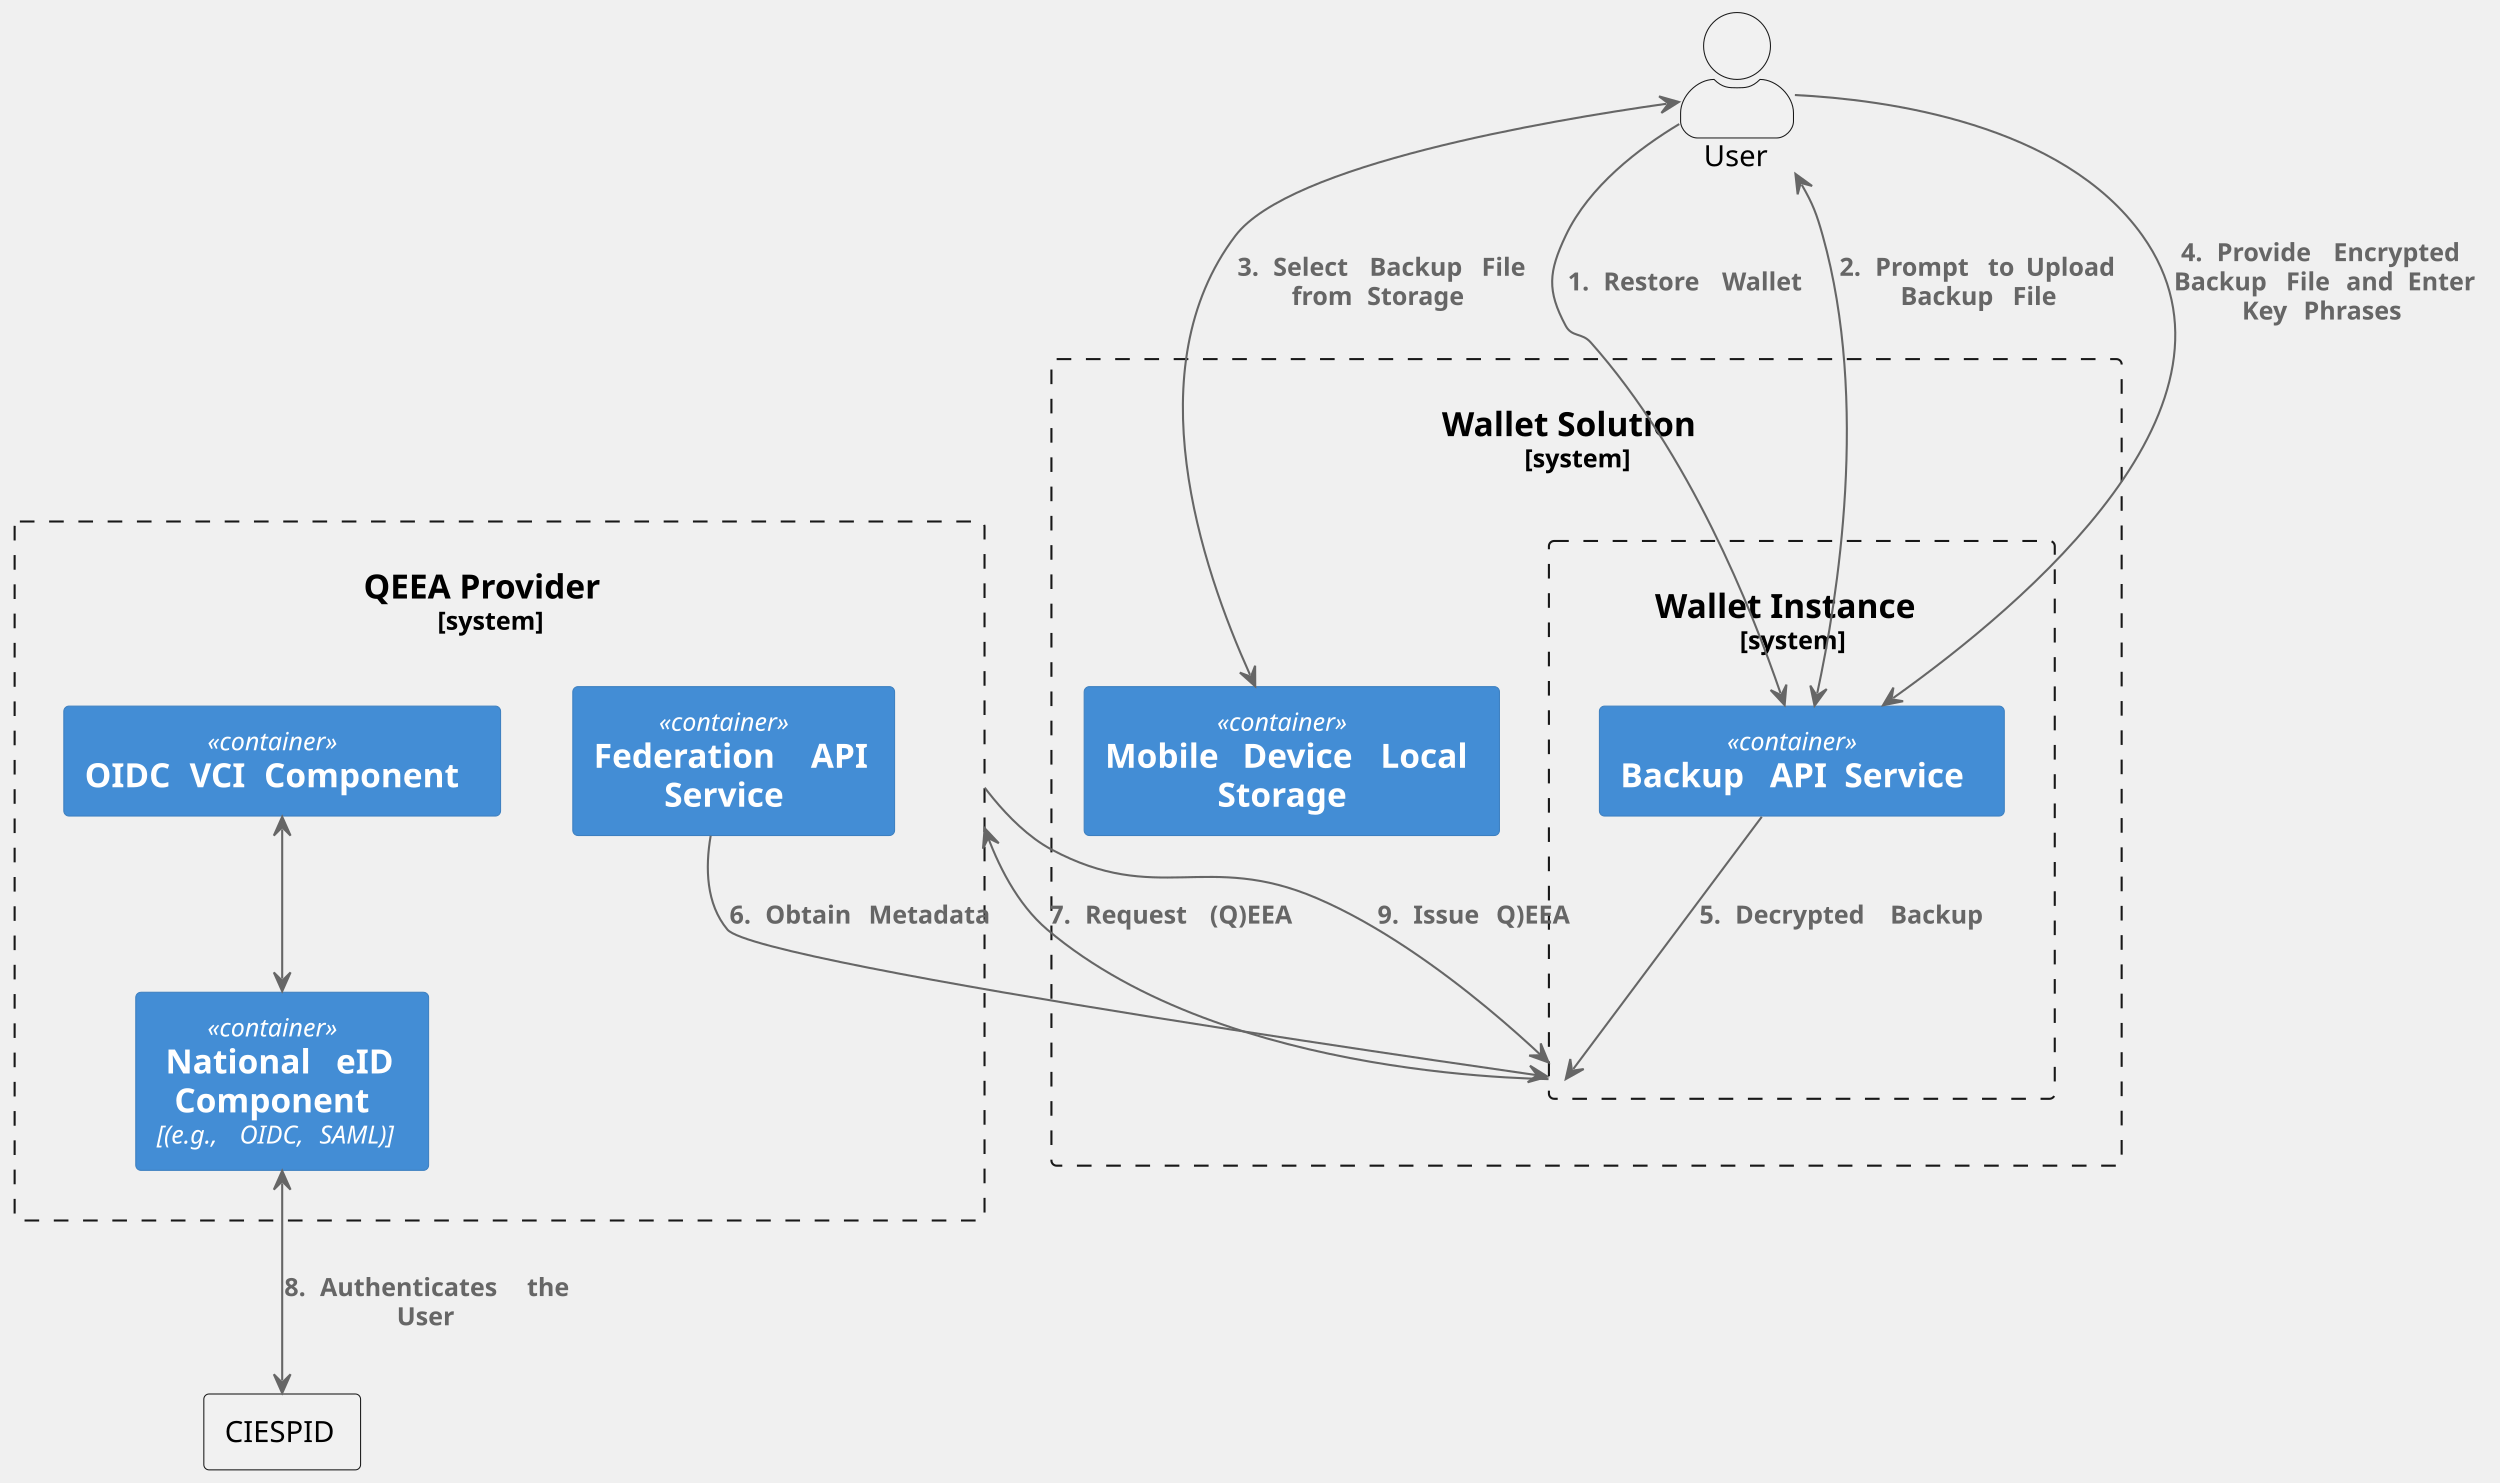
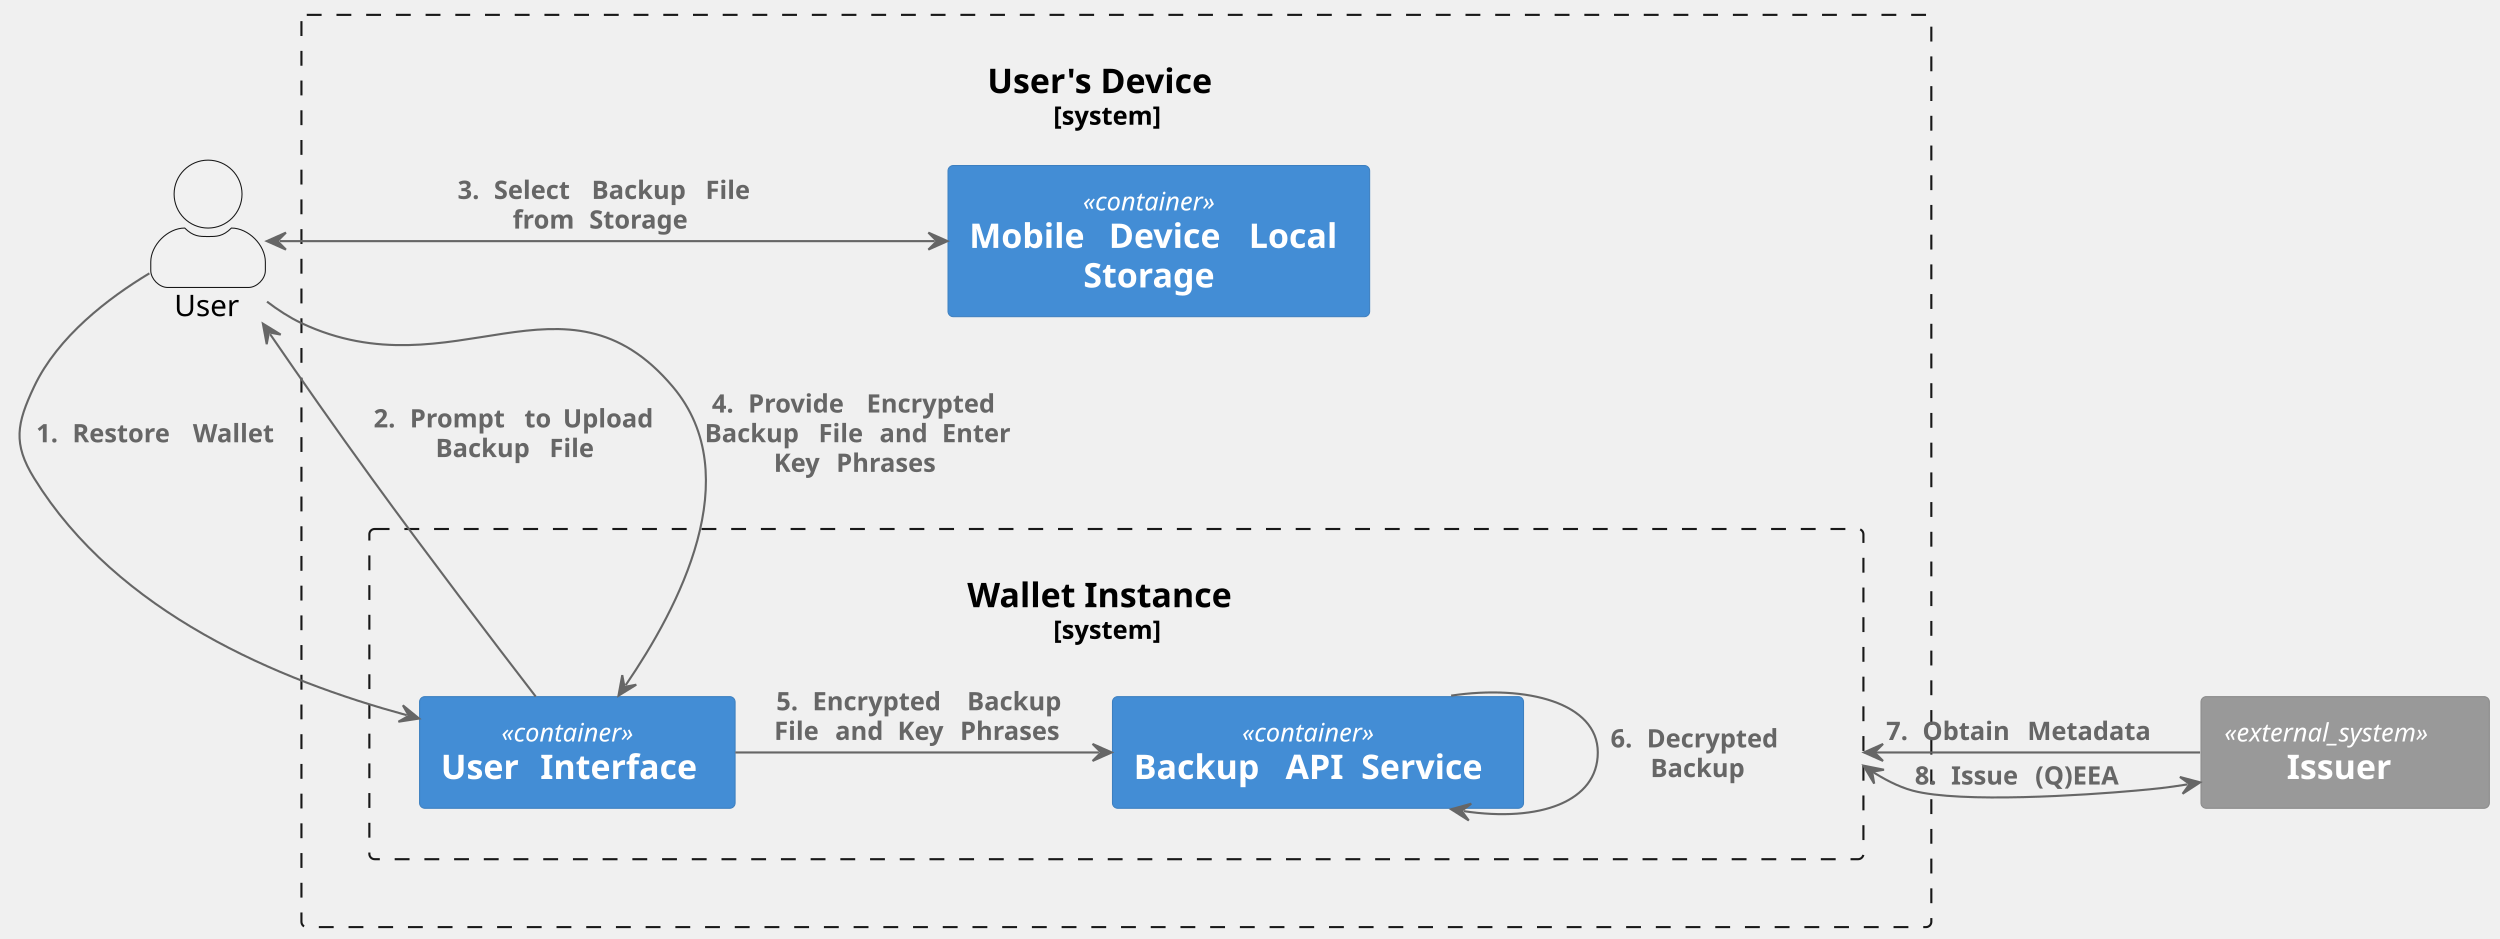
- <svg xmlns="http://www.w3.org/2000/svg" contentStyleType="text/css" data-diagram-type="DESCRIPTION" height="709px" preserveAspectRatio="none" style="width:1196px;height:709px;background:#FFFFFF;" version="1.1" viewBox="0 0 1196 709" width="1196px" zoomAndPan="magnify">
+ <svg xmlns="http://www.w3.org/2000/svg" contentStyleType="text/css" data-diagram-type="DESCRIPTION" height="442px" preserveAspectRatio="none" style="width:1178px;height:442px;background:#FFFFFF;" version="1.1" viewBox="0 0 1178 442" width="1178px" zoomAndPan="magnify">
  <defs />
  <g>
    <g id="cluster_walletSolution">
-       <rect fill="none" height="385.86" rx="2.5" ry="2.5" style="stroke:#181818;stroke-width:1;stroke-dasharray:7.0,7.0;" width="512" x="503" y="171.8" />
-       <text fill="#000000" font-family="sans-serif" font-size="16" font-weight="bold" lengthAdjust="spacing" textLength="138.391" x="689.805" y="208.652">Wallet Solution</text>
-       <text fill="#000000" font-family="sans-serif" font-size="12" font-weight="bold" lengthAdjust="spacing" textLength="59.455" x="729.273" y="223.564">[system]</text>
+       <rect fill="none" height="429.85" rx="2.5" ry="2.5" style="stroke:#181818;stroke-width:1;stroke-dasharray:7.0,7.0;" width="768" x="142.04" y="7" />
+       <text fill="#000000" font-family="sans-serif" font-size="16" font-weight="bold" lengthAdjust="spacing" textLength="121.633" x="465.224" y="43.852">User's Device</text>
+       <text fill="#000000" font-family="sans-serif" font-size="12" font-weight="bold" lengthAdjust="spacing" textLength="59.455" x="496.312" y="58.764">[system]</text>
    </g>
    <g id="cluster_walletInstance">
-       <rect fill="none" height="266.86" rx="2.5" ry="2.5" style="stroke:#181818;stroke-width:1;stroke-dasharray:7.0,7.0;" width="242" x="741" y="258.8" />
-       <text fill="#000000" font-family="sans-serif" font-size="16" font-weight="bold" lengthAdjust="spacing" textLength="140.523" x="791.738" y="295.652">Wallet Instance</text>
-       <text fill="#000000" font-family="sans-serif" font-size="12" font-weight="bold" lengthAdjust="spacing" textLength="59.455" x="832.273" y="310.564">[system]</text>
+       <rect fill="none" height="155.59" rx="2.5" ry="2.5" style="stroke:#181818;stroke-width:1;stroke-dasharray:7.0,7.0;" width="704" x="174.04" y="249.26" />
+       <text fill="#000000" font-family="sans-serif" font-size="16" font-weight="bold" lengthAdjust="spacing" textLength="140.523" x="455.778" y="286.112">Wallet Instance</text>
+       <text fill="#000000" font-family="sans-serif" font-size="12" font-weight="bold" lengthAdjust="spacing" textLength="59.455" x="496.312" y="301.024">[system]</text>
    </g>
-     <g id="cluster_qeeaProvider">
-       <rect fill="none" height="334.4" rx="2.5" ry="2.5" style="stroke:#181818;stroke-width:1;stroke-dasharray:7.0,7.0;" width="464" x="7" y="249.49" />
-       <text fill="#000000" font-family="sans-serif" font-size="16" font-weight="bold" lengthAdjust="spacing" textLength="130.133" x="173.934" y="286.342">QEEA Provider</text>
-       <text fill="#000000" font-family="sans-serif" font-size="12" font-weight="bold" lengthAdjust="spacing" textLength="59.455" x="209.273" y="301.254">[system]</text>
+     <g id="elem_ui">
+       <rect fill="#438DD5" height="52.594" rx="2.5" ry="2.5" style="stroke:#3C7FC0;stroke-width:0.5;" width="148.656" x="197.71" y="328.26" />
+       <text fill="#FFFFFF" font-family="sans-serif" font-size="12" font-style="italic" lengthAdjust="spacing" textLength="71.543" x="236.267" y="349.399">«container»</text>
+       <text fill="#FFFFFF" font-family="sans-serif" font-size="16" font-weight="bold" lengthAdjust="spacing" textLength="41.258" x="207.71" y="367.08">User</text>
+       <text fill="#FFFFFF" font-family="sans-serif" font-size="16" font-weight="bold" lengthAdjust="spacing" textLength="5.57" x="248.968" y="367.08"> </text>
+       <text fill="#FFFFFF" font-family="sans-serif" font-size="16" font-weight="bold" lengthAdjust="spacing" textLength="81.828" x="254.538" y="367.08">Interface</text>
    </g>
    <g id="elem_backupApiService">
-       <rect fill="#438DD5" height="52.594" rx="2.5" ry="2.5" style="stroke:#3C7FC0;stroke-width:0.5;" width="193.68" x="765.16" y="337.8" />
-       <text fill="#FFFFFF" font-family="sans-serif" font-size="12" font-style="italic" lengthAdjust="spacing" textLength="71.543" x="826.228" y="358.939">«container»</text>
-       <text fill="#FFFFFF" font-family="sans-serif" font-size="16" font-weight="bold" lengthAdjust="spacing" textLength="65.961" x="775.16" y="376.62">Backup</text>
-       <text fill="#FFFFFF" font-family="sans-serif" font-size="16" font-weight="bold" lengthAdjust="spacing" textLength="5.57" x="841.121" y="376.62"> </text>
-       <text fill="#FFFFFF" font-family="sans-serif" font-size="16" font-weight="bold" lengthAdjust="spacing" textLength="30.062" x="846.691" y="376.62">API</text>
-       <text fill="#FFFFFF" font-family="sans-serif" font-size="16" font-weight="bold" lengthAdjust="spacing" textLength="5.57" x="876.754" y="376.62"> </text>
-       <text fill="#FFFFFF" font-family="sans-serif" font-size="16" font-weight="bold" lengthAdjust="spacing" textLength="66.516" x="882.324" y="376.62">Service</text>
+       <rect fill="#438DD5" height="52.594" rx="2.5" ry="2.5" style="stroke:#3C7FC0;stroke-width:0.5;" width="193.68" x="524.2" y="328.26" />
+       <text fill="#FFFFFF" font-family="sans-serif" font-size="12" font-style="italic" lengthAdjust="spacing" textLength="71.543" x="585.268" y="349.399">«container»</text>
+       <text fill="#FFFFFF" font-family="sans-serif" font-size="16" font-weight="bold" lengthAdjust="spacing" textLength="65.961" x="534.2" y="367.08">Backup</text>
+       <text fill="#FFFFFF" font-family="sans-serif" font-size="16" font-weight="bold" lengthAdjust="spacing" textLength="5.57" x="600.161" y="367.08"> </text>
+       <text fill="#FFFFFF" font-family="sans-serif" font-size="16" font-weight="bold" lengthAdjust="spacing" textLength="30.062" x="605.731" y="367.08">API</text>
+       <text fill="#FFFFFF" font-family="sans-serif" font-size="16" font-weight="bold" lengthAdjust="spacing" textLength="5.57" x="635.794" y="367.08"> </text>
+       <text fill="#FFFFFF" font-family="sans-serif" font-size="16" font-weight="bold" lengthAdjust="spacing" textLength="66.516" x="641.364" y="367.08">Service</text>
    </g>
    <g id="elem_mobileStorage">
-       <rect fill="#438DD5" height="71.219" rx="2.5" ry="2.5" style="stroke:#3C7FC0;stroke-width:0.5;" width="198.664" x="518.67" y="328.49" />
-       <text fill="#FFFFFF" font-family="sans-serif" font-size="12" font-style="italic" lengthAdjust="spacing" textLength="71.543" x="582.231" y="349.629">«container»</text>
-       <text fill="#FFFFFF" font-family="sans-serif" font-size="16" font-weight="bold" lengthAdjust="spacing" textLength="60.188" x="528.67" y="367.31">Mobile</text>
-       <text fill="#FFFFFF" font-family="sans-serif" font-size="16" font-weight="bold" lengthAdjust="spacing" textLength="5.57" x="588.857" y="367.31"> </text>
-       <text fill="#FFFFFF" font-family="sans-serif" font-size="16" font-weight="bold" lengthAdjust="spacing" textLength="60.383" x="594.428" y="367.31">Device</text>
-       <text fill="#FFFFFF" font-family="sans-serif" font-size="16" font-weight="bold" lengthAdjust="spacing" textLength="5.57" x="654.811" y="367.31"> </text>
-       <text fill="#FFFFFF" font-family="sans-serif" font-size="16" font-weight="bold" lengthAdjust="spacing" textLength="46.953" x="660.381" y="367.31">Local</text>
-       <text fill="#FFFFFF" font-family="sans-serif" font-size="16" font-weight="bold" lengthAdjust="spacing" textLength="71.156" x="582.424" y="385.935">Storage</text>
-     </g>
-     <g id="elem_oidcvci">
-       <rect fill="#438DD5" height="52.594" rx="2.5" ry="2.5" style="stroke:#3C7FC0;stroke-width:0.5;" width="208.93" x="30.54" y="337.8" />
-       <text fill="#FFFFFF" font-family="sans-serif" font-size="12" font-style="italic" lengthAdjust="spacing" textLength="71.543" x="99.233" y="358.939">«container»</text>
-       <text fill="#FFFFFF" font-family="sans-serif" font-size="16" font-weight="bold" lengthAdjust="spacing" textLength="44.578" x="40.54" y="376.62">OIDC</text>
-       <text fill="#FFFFFF" font-family="sans-serif" font-size="16" font-weight="bold" lengthAdjust="spacing" textLength="5.57" x="85.118" y="376.62"> </text>
-       <text fill="#FFFFFF" font-family="sans-serif" font-size="16" font-weight="bold" lengthAdjust="spacing" textLength="30.078" x="90.688" y="376.62">VCI</text>
-       <text fill="#FFFFFF" font-family="sans-serif" font-size="16" font-weight="bold" lengthAdjust="spacing" textLength="5.57" x="120.767" y="376.62"> </text>
-       <text fill="#FFFFFF" font-family="sans-serif" font-size="16" font-weight="bold" lengthAdjust="spacing" textLength="103.133" x="126.337" y="376.62">Component</text>
-     </g>
-     <g id="elem_nationaleID">
-       <rect fill="#438DD5" height="85.188" rx="2.5" ry="2.5" style="stroke:#3C7FC0;stroke-width:0.5;" width="140.082" x="64.96" y="474.71" />
-       <text fill="#FFFFFF" font-family="sans-serif" font-size="12" font-style="italic" lengthAdjust="spacing" textLength="71.543" x="99.23" y="495.849">«container»</text>
-       <text fill="#FFFFFF" font-family="sans-serif" font-size="16" font-weight="bold" lengthAdjust="spacing" textLength="75.984" x="79.181" y="513.53">National</text>
-       <text fill="#FFFFFF" font-family="sans-serif" font-size="16" font-weight="bold" lengthAdjust="spacing" textLength="5.57" x="155.165" y="513.53"> </text>
-       <text fill="#FFFFFF" font-family="sans-serif" font-size="16" font-weight="bold" lengthAdjust="spacing" textLength="30.086" x="160.735" y="513.53">eID</text>
-       <text fill="#FFFFFF" font-family="sans-serif" font-size="16" font-weight="bold" lengthAdjust="spacing" textLength="103.133" x="83.435" y="532.155">Component</text>
-       <text fill="#FFFFFF" font-family="sans-serif" font-size="12" font-style="italic" lengthAdjust="spacing" textLength="35.807" x="74.96" y="547.067">[(e.g.,</text>
-       <text fill="#FFFFFF" font-family="sans-serif" font-size="12" font-style="italic" lengthAdjust="spacing" textLength="3.814" x="110.767" y="547.067"> </text>
-       <text fill="#FFFFFF" font-family="sans-serif" font-size="12" font-style="italic" lengthAdjust="spacing" textLength="34.418" x="114.581" y="547.067">OIDC,</text>
-       <text fill="#FFFFFF" font-family="sans-serif" font-size="12" font-style="italic" lengthAdjust="spacing" textLength="3.814" x="148.999" y="547.067"> </text>
-       <text fill="#FFFFFF" font-family="sans-serif" font-size="12" font-style="italic" lengthAdjust="spacing" textLength="42.228" x="152.814" y="547.067">SAML)]</text>
-     </g>
-     <g id="elem_fedapi">
-       <rect fill="#438DD5" height="71.219" rx="2.5" ry="2.5" style="stroke:#3C7FC0;stroke-width:0.5;" width="153.922" x="274.04" y="328.49" />
-       <text fill="#FFFFFF" font-family="sans-serif" font-size="12" font-style="italic" lengthAdjust="spacing" textLength="71.543" x="315.229" y="349.629">«container»</text>
-       <text fill="#FFFFFF" font-family="sans-serif" font-size="16" font-weight="bold" lengthAdjust="spacing" textLength="98.289" x="284.04" y="367.31">Federation</text>
-       <text fill="#FFFFFF" font-family="sans-serif" font-size="16" font-weight="bold" lengthAdjust="spacing" textLength="5.57" x="382.329" y="367.31"> </text>
-       <text fill="#FFFFFF" font-family="sans-serif" font-size="16" font-weight="bold" lengthAdjust="spacing" textLength="30.062" x="387.899" y="367.31">API</text>
-       <text fill="#FFFFFF" font-family="sans-serif" font-size="16" font-weight="bold" lengthAdjust="spacing" textLength="66.516" x="317.743" y="385.935">Service</text>
-     </g>
-     <g id="elem_CIESPID">
-       <rect fill="#F1F1F1" height="36.297" rx="2.5" ry="2.5" style="stroke:#181818;stroke-width:0.5;" width="74.988" x="97.51" y="666.89" />
-       <text fill="#000000" font-family="sans-serif" font-size="14" lengthAdjust="spacing" textLength="54.988" x="107.51" y="689.885">CIESPID</text>
+       <rect fill="#438DD5" height="71.219" rx="2.5" ry="2.5" style="stroke:#3C7FC0;stroke-width:0.5;" width="198.664" x="446.71" y="78" />
+       <text fill="#FFFFFF" font-family="sans-serif" font-size="12" font-style="italic" lengthAdjust="spacing" textLength="71.543" x="510.271" y="99.139">«container»</text>
+       <text fill="#FFFFFF" font-family="sans-serif" font-size="16" font-weight="bold" lengthAdjust="spacing" textLength="60.188" x="456.71" y="116.82">Mobile</text>
+       <text fill="#FFFFFF" font-family="sans-serif" font-size="16" font-weight="bold" lengthAdjust="spacing" textLength="5.57" x="516.898" y="116.82"> </text>
+       <text fill="#FFFFFF" font-family="sans-serif" font-size="16" font-weight="bold" lengthAdjust="spacing" textLength="60.383" x="522.468" y="116.82">Device</text>
+       <text fill="#FFFFFF" font-family="sans-serif" font-size="16" font-weight="bold" lengthAdjust="spacing" textLength="5.57" x="582.851" y="116.82"> </text>
+       <text fill="#FFFFFF" font-family="sans-serif" font-size="16" font-weight="bold" lengthAdjust="spacing" textLength="46.953" x="588.421" y="116.82">Local</text>
+       <text fill="#FFFFFF" font-family="sans-serif" font-size="16" font-weight="bold" lengthAdjust="spacing" textLength="71.156" x="510.464" y="135.445">Storage</text>
    </g>
    <g id="elem_User">
-       <ellipse cx="831" cy="22" fill="#F1F1F1" rx="16" ry="16" style="stroke:#181818;stroke-width:0.5;" />
-       <path d="M831,42 C835,42 838,42 842,38 C850,38 858,46 858,54 L858,58 C858,62 854,66 850,66 L812,66 C808,66 804,62 804,58 L804,54 C804,46 812,38 820,38 C824,42 827,42 831,42 " fill="#F1F1F1" style="stroke:#181818;stroke-width:0.5;" />
-       <text fill="#000000" font-family="sans-serif" font-size="14" lengthAdjust="spacing" textLength="31.91" x="815.045" y="79.495">User</text>
+       <ellipse cx="98.04" cy="91.46" fill="#F1F1F1" rx="16" ry="16" style="stroke:#181818;stroke-width:0.5;" />
+       <path d="M98.04,111.46 C102.04,111.46 105.04,111.46 109.04,107.46 C117.04,107.46 125.04,115.46 125.04,123.46 L125.04,127.46 C125.04,131.46 121.04,135.46 117.04,135.46 L79.04,135.46 C75.04,135.46 71.04,131.46 71.04,127.46 L71.04,123.46 C71.04,115.46 79.04,107.46 87.04,107.46 C91.04,111.46 94.04,111.46 98.04,111.46 " fill="#F1F1F1" style="stroke:#181818;stroke-width:0.5;" />
+       <text fill="#000000" font-family="sans-serif" font-size="14" lengthAdjust="spacing" textLength="31.91" x="82.085" y="148.955">User</text>
    </g>
-     <g id="link_User_backupApiService">
-       <path d="M803.35,59.35 C784.18,70.87 760.17,89.09 749,112.8 C740.85,130.09 739.98,138.95 749,155.8 C752.02,161.45 756.74,159.01 761,163.8 C808.38,217.18 837.88,291.106 851.82,331.666 " fill="none" id="User-to-backupApiService" style="stroke:#666666;stroke-width:1;" />
-       <polygon fill="#666666" points="853.77,337.34,854.628,327.529,852.145,332.611,847.062,330.129,853.77,337.34" style="stroke:#666666;stroke-width:1;" />
-       <text fill="#666666" font-family="sans-serif" font-size="12" font-weight="bold" lengthAdjust="spacing" textLength="12.908" x="750" y="138.939">1.</text>
-       <text fill="#666666" font-family="sans-serif" font-size="12" font-weight="bold" lengthAdjust="spacing" textLength="4.178" x="762.908" y="138.939"> </text>
-       <text fill="#666666" font-family="sans-serif" font-size="12" font-weight="bold" lengthAdjust="spacing" textLength="52.559" x="767.086" y="138.939">Restore</text>
-       <text fill="#666666" font-family="sans-serif" font-size="12" font-weight="bold" lengthAdjust="spacing" textLength="4.178" x="819.644" y="138.939"> </text>
-       <text fill="#666666" font-family="sans-serif" font-size="12" font-weight="bold" lengthAdjust="spacing" textLength="43.435" x="823.822" y="138.939">Wallet</text>
+     <g id="elem_Issuer">
+       <rect fill="#999999" height="52.594" rx="2.5" ry="2.5" style="stroke:#8A8A8A;stroke-width:0.5;" width="135.865" x="1037.11" y="328.26" />
+       <text fill="#FFFFFF" font-family="sans-serif" font-size="12" font-style="italic" lengthAdjust="spacing" textLength="113.865" x="1048.11" y="349.399">«external_system»</text>
+       <text fill="#FFFFFF" font-family="sans-serif" font-size="16" font-weight="bold" lengthAdjust="spacing" textLength="55.133" x="1077.476" y="367.08">Issuer</text>
    </g>
-     <g id="link_User_backupApiService">
-       <path d="M861.944,88.368 C867.324,97.628 869.15,102.61 872,112.8 C894.23,192.38 879.222,285.844 869.342,331.764 " fill="none" id="User-backupApiService" style="stroke:#666666;stroke-width:1;" />
-       <polygon fill="#666666" points="858.93,83.18,859.993,92.971,861.442,87.503,866.91,88.953,858.93,83.18" style="stroke:#666666;stroke-width:1;" />
-       <polygon fill="#666666" points="868.08,337.63,873.884,329.673,869.132,332.742,866.063,327.99,868.08,337.63" style="stroke:#666666;stroke-width:1;" />
-       <text fill="#666666" font-family="sans-serif" font-size="12" font-weight="bold" lengthAdjust="spacing" textLength="12.908" x="880" y="131.939">2.</text>
-       <text fill="#666666" font-family="sans-serif" font-size="12" font-weight="bold" lengthAdjust="spacing" textLength="4.178" x="892.908" y="131.939"> </text>
-       <text fill="#666666" font-family="sans-serif" font-size="12" font-weight="bold" lengthAdjust="spacing" textLength="49.787" x="897.086" y="131.939">Prompt</text>
-       <text fill="#666666" font-family="sans-serif" font-size="12" font-weight="bold" lengthAdjust="spacing" textLength="4.178" x="946.873" y="131.939"> </text>
-       <text fill="#666666" font-family="sans-serif" font-size="12" font-weight="bold" lengthAdjust="spacing" textLength="13.98" x="951.051" y="131.939">to</text>
-       <text fill="#666666" font-family="sans-serif" font-size="12" font-weight="bold" lengthAdjust="spacing" textLength="4.178" x="965.031" y="131.939"> </text>
-       <text fill="#666666" font-family="sans-serif" font-size="12" font-weight="bold" lengthAdjust="spacing" textLength="47.379" x="969.209" y="131.939">Upload</text>
-       <text fill="#666666" font-family="sans-serif" font-size="12" font-weight="bold" lengthAdjust="spacing" textLength="49.471" x="909.188" y="145.907">Backup</text>
-       <text fill="#666666" font-family="sans-serif" font-size="12" font-weight="bold" lengthAdjust="spacing" textLength="4.178" x="958.659" y="145.907"> </text>
-       <text fill="#666666" font-family="sans-serif" font-size="12" font-weight="bold" lengthAdjust="spacing" textLength="24.562" x="962.837" y="145.907">File</text>
+     <g id="link_User_ui">
+       <path d="M70.39,128.8 C51.22,140.33 27.21,158.55 16.04,182.26 C7.89,199.54 6,208.99 16.04,225.26 C55.34,288.92 131.121,320.492 191.681,337.002 " fill="none" id="User-to-ui" style="stroke:#666666;stroke-width:1;" />
+       <polygon fill="#666666" points="197.47,338.58,189.839,332.354,192.646,337.265,187.735,340.072,197.47,338.58" style="stroke:#666666;stroke-width:1;" />
+       <text fill="#666666" font-family="sans-serif" font-size="12" font-weight="bold" lengthAdjust="spacing" textLength="12.908" x="17.04" y="208.399">1.</text>
+       <text fill="#666666" font-family="sans-serif" font-size="12" font-weight="bold" lengthAdjust="spacing" textLength="4.178" x="29.948" y="208.399"> </text>
+       <text fill="#666666" font-family="sans-serif" font-size="12" font-weight="bold" lengthAdjust="spacing" textLength="52.559" x="34.126" y="208.399">Restore</text>
+       <text fill="#666666" font-family="sans-serif" font-size="12" font-weight="bold" lengthAdjust="spacing" textLength="4.178" x="86.684" y="208.399"> </text>
+       <text fill="#666666" font-family="sans-serif" font-size="12" font-weight="bold" lengthAdjust="spacing" textLength="43.435" x="90.862" y="208.399">Wallet</text>
    </g>
-     <g id="link_User_backupApiService">
-       <path d="M858.67,45.46 C902.49,47.63 986.79,59 1025,112.8 C1081.91,192.91 970.139,288.092 905.689,333.942 " fill="none" id="User-to-backupApiService-1" style="stroke:#666666;stroke-width:1;" />
-       <polygon fill="#666666" points="900.8,337.42,910.452,335.462,904.874,334.522,905.815,328.943,900.8,337.42" style="stroke:#666666;stroke-width:1;" />
-       <text fill="#666666" font-family="sans-serif" font-size="12" font-weight="bold" lengthAdjust="spacing" textLength="12.908" x="1043.398" y="124.939">4.</text>
-       <text fill="#666666" font-family="sans-serif" font-size="12" font-weight="bold" lengthAdjust="spacing" textLength="4.178" x="1056.307" y="124.939"> </text>
-       <text fill="#666666" font-family="sans-serif" font-size="12" font-weight="bold" lengthAdjust="spacing" textLength="51.621" x="1060.484" y="124.939">Provide</text>
-       <text fill="#666666" font-family="sans-serif" font-size="12" font-weight="bold" lengthAdjust="spacing" textLength="4.178" x="1112.105" y="124.939"> </text>
-       <text fill="#666666" font-family="sans-serif" font-size="12" font-weight="bold" lengthAdjust="spacing" textLength="68.648" x="1116.283" y="124.939">Encrypted</text>
-       <text fill="#666666" font-family="sans-serif" font-size="12" font-weight="bold" lengthAdjust="spacing" textLength="49.471" x="1040" y="138.907">Backup</text>
-       <text fill="#666666" font-family="sans-serif" font-size="12" font-weight="bold" lengthAdjust="spacing" textLength="4.178" x="1089.471" y="138.907"> </text>
-       <text fill="#666666" font-family="sans-serif" font-size="12" font-weight="bold" lengthAdjust="spacing" textLength="24.562" x="1093.648" y="138.907">File</text>
-       <text fill="#666666" font-family="sans-serif" font-size="12" font-weight="bold" lengthAdjust="spacing" textLength="4.178" x="1118.211" y="138.907"> </text>
-       <text fill="#666666" font-family="sans-serif" font-size="12" font-weight="bold" lengthAdjust="spacing" textLength="25.23" x="1122.389" y="138.907">and</text>
-       <text fill="#666666" font-family="sans-serif" font-size="12" font-weight="bold" lengthAdjust="spacing" textLength="4.178" x="1147.619" y="138.907"> </text>
-       <text fill="#666666" font-family="sans-serif" font-size="12" font-weight="bold" lengthAdjust="spacing" textLength="36.533" x="1151.797" y="138.907">Enter</text>
-       <text fill="#666666" font-family="sans-serif" font-size="12" font-weight="bold" lengthAdjust="spacing" textLength="25.26" x="1072.558" y="152.876">Key</text>
-       <text fill="#666666" font-family="sans-serif" font-size="12" font-weight="bold" lengthAdjust="spacing" textLength="4.178" x="1097.817" y="152.876"> </text>
-       <text fill="#666666" font-family="sans-serif" font-size="12" font-weight="bold" lengthAdjust="spacing" textLength="53.777" x="1101.995" y="152.876">Phrases</text>
+     <g id="link_User_ui">
+       <path d="M127.27,157.454 C142.05,178.944 157.65,201.29 175.04,225.26 C201.28,261.42 232.61,302.49 252.42,328.21 " fill="none" id="User-backto-ui" style="stroke:#666666;stroke-width:1;" />
+       <polygon fill="#666666" points="123.87,152.51,125.674,162.192,126.703,156.63,132.266,157.659,123.87,152.51" style="stroke:#666666;stroke-width:1;" />
+       <text fill="#666666" font-family="sans-serif" font-size="12" font-weight="bold" lengthAdjust="spacing" textLength="12.908" x="176.04" y="201.399">2.</text>
+       <text fill="#666666" font-family="sans-serif" font-size="12" font-weight="bold" lengthAdjust="spacing" textLength="4.178" x="188.948" y="201.399"> </text>
+       <text fill="#666666" font-family="sans-serif" font-size="12" font-weight="bold" lengthAdjust="spacing" textLength="49.787" x="193.126" y="201.399">Prompt</text>
+       <text fill="#666666" font-family="sans-serif" font-size="12" font-weight="bold" lengthAdjust="spacing" textLength="4.178" x="242.913" y="201.399"> </text>
+       <text fill="#666666" font-family="sans-serif" font-size="12" font-weight="bold" lengthAdjust="spacing" textLength="13.98" x="247.091" y="201.399">to</text>
+       <text fill="#666666" font-family="sans-serif" font-size="12" font-weight="bold" lengthAdjust="spacing" textLength="4.178" x="261.071" y="201.399"> </text>
+       <text fill="#666666" font-family="sans-serif" font-size="12" font-weight="bold" lengthAdjust="spacing" textLength="47.379" x="265.249" y="201.399">Upload</text>
+       <text fill="#666666" font-family="sans-serif" font-size="12" font-weight="bold" lengthAdjust="spacing" textLength="49.471" x="205.228" y="215.367">Backup</text>
+       <text fill="#666666" font-family="sans-serif" font-size="12" font-weight="bold" lengthAdjust="spacing" textLength="4.178" x="254.699" y="215.367"> </text>
+       <text fill="#666666" font-family="sans-serif" font-size="12" font-weight="bold" lengthAdjust="spacing" textLength="24.562" x="258.877" y="215.367">File</text>
+     </g>
+     <g id="link_User_ui">
+       <path d="M125.82,142.14 C130.91,146.03 136.4,149.61 142.04,152.26 C213.48,185.78 266.17,121.93 317.04,182.26 C352.52,224.33 319.767,286.368 294.817,322.848 " fill="none" id="User-to-ui-1" style="stroke:#666666;stroke-width:1;" />
+       <polygon fill="#666666" points="291.43,327.8,299.812,322.629,294.253,323.673,293.209,318.113,291.43,327.8" style="stroke:#666666;stroke-width:1;" />
+       <text fill="#666666" font-family="sans-serif" font-size="12" font-weight="bold" lengthAdjust="spacing" textLength="12.908" x="335.438" y="194.399">4.</text>
+       <text fill="#666666" font-family="sans-serif" font-size="12" font-weight="bold" lengthAdjust="spacing" textLength="4.178" x="348.347" y="194.399"> </text>
+       <text fill="#666666" font-family="sans-serif" font-size="12" font-weight="bold" lengthAdjust="spacing" textLength="51.621" x="352.524" y="194.399">Provide</text>
+       <text fill="#666666" font-family="sans-serif" font-size="12" font-weight="bold" lengthAdjust="spacing" textLength="4.178" x="404.146" y="194.399"> </text>
+       <text fill="#666666" font-family="sans-serif" font-size="12" font-weight="bold" lengthAdjust="spacing" textLength="68.648" x="408.323" y="194.399">Encrypted</text>
+       <text fill="#666666" font-family="sans-serif" font-size="12" font-weight="bold" lengthAdjust="spacing" textLength="49.471" x="332.04" y="208.367">Backup</text>
+       <text fill="#666666" font-family="sans-serif" font-size="12" font-weight="bold" lengthAdjust="spacing" textLength="4.178" x="381.511" y="208.367"> </text>
+       <text fill="#666666" font-family="sans-serif" font-size="12" font-weight="bold" lengthAdjust="spacing" textLength="24.562" x="385.688" y="208.367">File</text>
+       <text fill="#666666" font-family="sans-serif" font-size="12" font-weight="bold" lengthAdjust="spacing" textLength="4.178" x="410.251" y="208.367"> </text>
+       <text fill="#666666" font-family="sans-serif" font-size="12" font-weight="bold" lengthAdjust="spacing" textLength="25.23" x="414.429" y="208.367">and</text>
+       <text fill="#666666" font-family="sans-serif" font-size="12" font-weight="bold" lengthAdjust="spacing" textLength="4.178" x="439.659" y="208.367"> </text>
+       <text fill="#666666" font-family="sans-serif" font-size="12" font-weight="bold" lengthAdjust="spacing" textLength="36.533" x="443.837" y="208.367">Enter</text>
+       <text fill="#666666" font-family="sans-serif" font-size="12" font-weight="bold" lengthAdjust="spacing" textLength="25.26" x="364.598" y="222.336">Key</text>
+       <text fill="#666666" font-family="sans-serif" font-size="12" font-weight="bold" lengthAdjust="spacing" textLength="4.178" x="389.857" y="222.336"> </text>
+       <text fill="#666666" font-family="sans-serif" font-size="12" font-weight="bold" lengthAdjust="spacing" textLength="53.777" x="394.035" y="222.336">Phrases</text>
    </g>
    <g id="link_User_mobileStorage">
-       <path d="M797.23,49.634 C739.7,57.804 616.8,78.72 591,112.8 C542.99,176.22 574.424,270.5 598.034,322.87 " fill="none" id="User-mobileStorage" style="stroke:#666666;stroke-width:1;" />
-       <polygon fill="#666666" points="803.17,48.79,793.697,46.095,798.22,49.493,794.822,54.016,803.17,48.79" style="stroke:#666666;stroke-width:1;" />
-       <polygon fill="#666666" points="600.5,328.34,600.448,318.491,598.445,323.782,593.154,321.779,600.5,328.34" style="stroke:#666666;stroke-width:1;" />
-       <text fill="#666666" font-family="sans-serif" font-size="12" font-weight="bold" lengthAdjust="spacing" textLength="12.908" x="592" y="131.939">3.</text>
-       <text fill="#666666" font-family="sans-serif" font-size="12" font-weight="bold" lengthAdjust="spacing" textLength="4.178" x="604.908" y="131.939"> </text>
-       <text fill="#666666" font-family="sans-serif" font-size="12" font-weight="bold" lengthAdjust="spacing" textLength="41.883" x="609.086" y="131.939">Select</text>
-       <text fill="#666666" font-family="sans-serif" font-size="12" font-weight="bold" lengthAdjust="spacing" textLength="4.178" x="650.969" y="131.939"> </text>
-       <text fill="#666666" font-family="sans-serif" font-size="12" font-weight="bold" lengthAdjust="spacing" textLength="49.471" x="655.146" y="131.939">Backup</text>
-       <text fill="#666666" font-family="sans-serif" font-size="12" font-weight="bold" lengthAdjust="spacing" textLength="4.178" x="704.617" y="131.939"> </text>
-       <text fill="#666666" font-family="sans-serif" font-size="12" font-weight="bold" lengthAdjust="spacing" textLength="24.562" x="708.795" y="131.939">File</text>
-       <text fill="#666666" font-family="sans-serif" font-size="12" font-weight="bold" lengthAdjust="spacing" textLength="31.887" x="617.963" y="145.907">from</text>
-       <text fill="#666666" font-family="sans-serif" font-size="12" font-weight="bold" lengthAdjust="spacing" textLength="4.178" x="649.85" y="145.907"> </text>
-       <text fill="#666666" font-family="sans-serif" font-size="12" font-weight="bold" lengthAdjust="spacing" textLength="53.367" x="654.027" y="145.907">Storage</text>
+       <path d="M131.73,113.61 C194.3,113.61 337.2,113.61 440.45,113.61 " fill="none" id="User-mobileStorage" style="stroke:#666666;stroke-width:1;" />
+       <polygon fill="#666666" points="125.73,113.61,134.73,117.61,130.73,113.61,134.73,109.61,125.73,113.61" style="stroke:#666666;stroke-width:1;" />
+       <polygon fill="#666666" points="446.45,113.61,437.45,109.61,441.45,113.61,437.45,117.61,446.45,113.61" style="stroke:#666666;stroke-width:1;" />
+       <text fill="#666666" font-family="sans-serif" font-size="12" font-weight="bold" lengthAdjust="spacing" textLength="12.908" x="215.62" y="93.749">3.</text>
+       <text fill="#666666" font-family="sans-serif" font-size="12" font-weight="bold" lengthAdjust="spacing" textLength="4.178" x="228.528" y="93.749"> </text>
+       <text fill="#666666" font-family="sans-serif" font-size="12" font-weight="bold" lengthAdjust="spacing" textLength="41.883" x="232.706" y="93.749">Select</text>
+       <text fill="#666666" font-family="sans-serif" font-size="12" font-weight="bold" lengthAdjust="spacing" textLength="4.178" x="274.589" y="93.749"> </text>
+       <text fill="#666666" font-family="sans-serif" font-size="12" font-weight="bold" lengthAdjust="spacing" textLength="49.471" x="278.767" y="93.749">Backup</text>
+       <text fill="#666666" font-family="sans-serif" font-size="12" font-weight="bold" lengthAdjust="spacing" textLength="4.178" x="328.237" y="93.749"> </text>
+       <text fill="#666666" font-family="sans-serif" font-size="12" font-weight="bold" lengthAdjust="spacing" textLength="24.562" x="332.415" y="93.749">File</text>
+       <text fill="#666666" font-family="sans-serif" font-size="12" font-weight="bold" lengthAdjust="spacing" textLength="31.887" x="241.583" y="107.717">from</text>
+       <text fill="#666666" font-family="sans-serif" font-size="12" font-weight="bold" lengthAdjust="spacing" textLength="4.178" x="273.47" y="107.717"> </text>
+       <text fill="#666666" font-family="sans-serif" font-size="12" font-weight="bold" lengthAdjust="spacing" textLength="53.367" x="277.647" y="107.717">Storage</text>
    </g>
-     <g id="link_backupApiService_walletInstance">
-       <path d="M842.83,390.75 C811.1,433.21 754.517,508.928 752.637,511.438 " fill="none" id="backupApiService-to-walletInstance" style="stroke:#666666;stroke-width:1;" />
-       <polygon fill="#666666" points="749.04,516.24,757.637,511.435,752.037,512.238,751.234,506.639,749.04,516.24" style="stroke:#666666;stroke-width:1;" />
-       <text fill="#666666" font-family="sans-serif" font-size="12" font-weight="bold" lengthAdjust="spacing" textLength="12.908" x="813" y="441.849">5.</text>
-       <text fill="#666666" font-family="sans-serif" font-size="12" font-weight="bold" lengthAdjust="spacing" textLength="4.178" x="825.908" y="441.849"> </text>
-       <text fill="#666666" font-family="sans-serif" font-size="12" font-weight="bold" lengthAdjust="spacing" textLength="70.008" x="830.086" y="441.849">Decrypted</text>
-       <text fill="#666666" font-family="sans-serif" font-size="12" font-weight="bold" lengthAdjust="spacing" textLength="4.178" x="900.094" y="441.849"> </text>
-       <text fill="#666666" font-family="sans-serif" font-size="12" font-weight="bold" lengthAdjust="spacing" textLength="49.471" x="904.271" y="441.849">Backup</text>
+     <g id="link_ui_backupApiService">
+       <path d="M346.48,354.55 C398.23,354.55 461.71,354.55 517.83,354.55 " fill="none" id="ui-to-backupApiService" style="stroke:#666666;stroke-width:1;" />
+       <polygon fill="#666666" points="523.83,354.55,514.83,350.55,518.83,354.55,514.83,358.55,523.83,354.55" style="stroke:#666666;stroke-width:1;" />
+       <text fill="#666666" font-family="sans-serif" font-size="12" font-weight="bold" lengthAdjust="spacing" textLength="12.908" x="365.77" y="334.689">5.</text>
+       <text fill="#666666" font-family="sans-serif" font-size="12" font-weight="bold" lengthAdjust="spacing" textLength="4.178" x="378.678" y="334.689"> </text>
+       <text fill="#666666" font-family="sans-serif" font-size="12" font-weight="bold" lengthAdjust="spacing" textLength="68.648" x="382.856" y="334.689">Encrypted</text>
+       <text fill="#666666" font-family="sans-serif" font-size="12" font-weight="bold" lengthAdjust="spacing" textLength="4.178" x="451.505" y="334.689"> </text>
+       <text fill="#666666" font-family="sans-serif" font-size="12" font-weight="bold" lengthAdjust="spacing" textLength="49.471" x="455.682" y="334.689">Backup</text>
+       <text fill="#666666" font-family="sans-serif" font-size="12" font-weight="bold" lengthAdjust="spacing" textLength="24.562" x="364.78" y="348.657">File</text>
+       <text fill="#666666" font-family="sans-serif" font-size="12" font-weight="bold" lengthAdjust="spacing" textLength="4.178" x="389.342" y="348.657"> </text>
+       <text fill="#666666" font-family="sans-serif" font-size="12" font-weight="bold" lengthAdjust="spacing" textLength="25.23" x="393.52" y="348.657">and</text>
+       <text fill="#666666" font-family="sans-serif" font-size="12" font-weight="bold" lengthAdjust="spacing" textLength="4.178" x="418.751" y="348.657"> </text>
+       <text fill="#666666" font-family="sans-serif" font-size="12" font-weight="bold" lengthAdjust="spacing" textLength="25.26" x="422.928" y="348.657">Key</text>
+       <text fill="#666666" font-family="sans-serif" font-size="12" font-weight="bold" lengthAdjust="spacing" textLength="4.178" x="448.188" y="348.657"> </text>
+       <text fill="#666666" font-family="sans-serif" font-size="12" font-weight="bold" lengthAdjust="spacing" textLength="53.777" x="452.366" y="348.657">Phrases</text>
    </g>
-     <g id="link_fedapi_walletInstance">
-       <path d="M339.98,399.85 C337.36,415.21 337.79,432.51 348,444.71 C355.205,453.315 453.95,471 551.638,486.639 C600.481,494.458 649.061,501.766 685.801,507.171 C704.171,509.874 719.582,512.101 730.585,513.679 C733.336,514.073 735.812,514.427 737.989,514.738 C738.534,514.815 739.059,514.89 739.566,514.962 C739.82,514.999 734.128,514.188 734.372,514.223 " fill="none" id="fedapi-to-walletInstance" style="stroke:#666666;stroke-width:1;" />
-       <polygon fill="#666666" points="740.312,515.069,731.966,509.84,735.362,514.364,730.838,517.761,740.312,515.069" style="stroke:#666666;stroke-width:1;" />
-       <text fill="#666666" font-family="sans-serif" font-size="12" font-weight="bold" lengthAdjust="spacing" textLength="12.908" x="349" y="441.849">6.</text>
-       <text fill="#666666" font-family="sans-serif" font-size="12" font-weight="bold" lengthAdjust="spacing" textLength="4.178" x="361.908" y="441.849"> </text>
-       <text fill="#666666" font-family="sans-serif" font-size="12" font-weight="bold" lengthAdjust="spacing" textLength="45.281" x="366.086" y="441.849">Obtain</text>
-       <text fill="#666666" font-family="sans-serif" font-size="12" font-weight="bold" lengthAdjust="spacing" textLength="4.178" x="411.367" y="441.849"> </text>
-       <text fill="#666666" font-family="sans-serif" font-size="12" font-weight="bold" lengthAdjust="spacing" textLength="64.436" x="415.545" y="441.849">Metadata</text>
+     <g id="link_backupApiService_backupApiService">
+       <path d="M683.77,327.78 C719.61,322.44 752.88,331.36 752.88,354.55 C752.88,377.75 725.544,387.554 689.705,382.214 " fill="none" id="backupApiService-to-backupApiService" style="stroke:#666666;stroke-width:1;" />
+       <polygon fill="#666666" points="683.77,381.33,692.082,386.613,688.715,382.067,693.261,378.7,683.77,381.33" style="stroke:#666666;stroke-width:1;" />
+       <text fill="#666666" font-family="sans-serif" font-size="12" font-weight="bold" lengthAdjust="spacing" textLength="12.908" x="758.88" y="352.189">6.</text>
+       <text fill="#666666" font-family="sans-serif" font-size="12" font-weight="bold" lengthAdjust="spacing" textLength="4.178" x="771.788" y="352.189"> </text>
+       <text fill="#666666" font-family="sans-serif" font-size="12" font-weight="bold" lengthAdjust="spacing" textLength="70.008" x="775.966" y="352.189">Decrypted</text>
+       <text fill="#666666" font-family="sans-serif" font-size="12" font-weight="bold" lengthAdjust="spacing" textLength="49.471" x="777.692" y="366.157">Backup</text>
    </g>
-     <g id="link_walletInstance_qeeaProvider">
-       <path d="M740.817,516.245 C740.667,516.242 740.515,516.24 740.361,516.236 C735.437,516.137 728.572,515.911 720.203,515.409 C703.466,514.406 680.709,512.302 655.413,507.914 C604.82,499.137 544.07,481.225 501,444.71 C486.515,432.425 477.147,413.363 471.337,396.97 C471.247,396.714 473.136,402.122 473.047,401.868 " fill="none" id="walletInstance-to-qeeaProvider" style="stroke:#666666;stroke-width:1;" />
-       <polygon fill="#666666" points="471.068,396.204,470.261,406.019,472.717,400.924,477.813,403.38,471.068,396.204" style="stroke:#666666;stroke-width:1;" />
-       <text fill="#666666" font-family="sans-serif" font-size="12" font-weight="bold" lengthAdjust="spacing" textLength="12.908" x="502" y="441.849">7.</text>
-       <text fill="#666666" font-family="sans-serif" font-size="12" font-weight="bold" lengthAdjust="spacing" textLength="4.178" x="514.908" y="441.849"> </text>
-       <text fill="#666666" font-family="sans-serif" font-size="12" font-weight="bold" lengthAdjust="spacing" textLength="55.529" x="519.086" y="441.849">Request</text>
-       <text fill="#666666" font-family="sans-serif" font-size="12" font-weight="bold" lengthAdjust="spacing" textLength="4.178" x="574.615" y="441.849"> </text>
-       <text fill="#666666" font-family="sans-serif" font-size="12" font-weight="bold" lengthAdjust="spacing" textLength="46.852" x="578.793" y="441.849">(Q)EEA</text>
+     <g id="link_Issuer_walletInstance">
+       <path d="M1036.68,354.55 C1003.675,354.55 964.36,354.55 932.207,354.55 C916.131,354.55 901.846,354.55 891.035,354.55 C888.332,354.55 885.846,354.55 883.604,354.55 C882.483,354.55 881.423,354.55 880.427,354.55 C879.929,354.55 879.447,354.55 878.982,354.55 C878.749,354.55 884.52,354.55 884.296,354.55 " fill="none" id="Issuer-to-walletInstance" style="stroke:#666666;stroke-width:1;" />
+       <polygon fill="#666666" points="878.296,354.55,887.296,358.55,883.296,354.55,887.296,350.55,878.296,354.55" style="stroke:#666666;stroke-width:1;" />
+       <text fill="#666666" font-family="sans-serif" font-size="12" font-weight="bold" lengthAdjust="spacing" textLength="12.908" x="888.75" y="348.689">7.</text>
+       <text fill="#666666" font-family="sans-serif" font-size="12" font-weight="bold" lengthAdjust="spacing" textLength="4.178" x="901.658" y="348.689"> </text>
+       <text fill="#666666" font-family="sans-serif" font-size="12" font-weight="bold" lengthAdjust="spacing" textLength="45.281" x="905.836" y="348.689">Obtain</text>
+       <text fill="#666666" font-family="sans-serif" font-size="12" font-weight="bold" lengthAdjust="spacing" textLength="4.178" x="951.117" y="348.689"> </text>
+       <text fill="#666666" font-family="sans-serif" font-size="12" font-weight="bold" lengthAdjust="spacing" textLength="64.436" x="955.295" y="348.689">Metadata</text>
    </g>
-     <g id="link_qeeaProvider_walletInstance">
-       <path d="M471.085,376.81 C471.132,376.872 471.178,376.933 471.225,376.995 C471.319,377.119 471.414,377.243 471.51,377.367 C471.891,377.866 472.284,378.373 472.687,378.887 C473.495,379.917 474.345,380.976 475.236,382.054 C482.365,390.68 492.09,400.55 503,406.39 C553.6,433.47 577.26,407.08 630,429.71 C659.585,442.4 688.875,463.575 710.994,481.809 C722.053,490.926 731.32,499.307 737.934,505.525 C738.761,506.302 739.546,507.046 740.288,507.753 C740.474,507.929 736.318,503.959 736.498,504.131 " fill="none" id="qeeaProvider-to-walletInstance" style="stroke:#666666;stroke-width:1;" />
-       <polygon fill="#666666" points="740.837,508.276,737.092,499.167,737.221,504.822,731.566,504.951,740.837,508.276" style="stroke:#666666;stroke-width:1;" />
-       <text fill="#666666" font-family="sans-serif" font-size="12" font-weight="bold" lengthAdjust="spacing" textLength="12.908" x="659" y="441.849">9.</text>
-       <text fill="#666666" font-family="sans-serif" font-size="12" font-weight="bold" lengthAdjust="spacing" textLength="4.178" x="671.908" y="441.849"> </text>
-       <text fill="#666666" font-family="sans-serif" font-size="12" font-weight="bold" lengthAdjust="spacing" textLength="35.432" x="676.086" y="441.849">Issue</text>
-       <text fill="#666666" font-family="sans-serif" font-size="12" font-weight="bold" lengthAdjust="spacing" textLength="4.178" x="711.518" y="441.849"> </text>
-       <text fill="#666666" font-family="sans-serif" font-size="12" font-weight="bold" lengthAdjust="spacing" textLength="41.367" x="715.695" y="441.849">Q)EEA</text>
-     </g>
-     <g id="link_nationaleID_CIESPID">
-       <path d="M135,566.12 C135,600.45 135,635.36 135,660.47 " fill="none" id="nationaleID-CIESPID" style="stroke:#666666;stroke-width:1;" />
-       <polygon fill="#666666" points="135,560.12,131,569.12,135,565.12,139,569.12,135,560.12" style="stroke:#666666;stroke-width:1;" />
-       <polygon fill="#666666" points="135,666.47,139,657.47,135,661.47,131,657.47,135,666.47" style="stroke:#666666;stroke-width:1;" />
-       <text fill="#666666" font-family="sans-serif" font-size="12" font-weight="bold" lengthAdjust="spacing" textLength="12.908" x="136" y="620.029">8.</text>
-       <text fill="#666666" font-family="sans-serif" font-size="12" font-weight="bold" lengthAdjust="spacing" textLength="4.178" x="148.908" y="620.029"> </text>
-       <text fill="#666666" font-family="sans-serif" font-size="12" font-weight="bold" lengthAdjust="spacing" textLength="94.869" x="153.086" y="620.029">Authenticates</text>
-       <text fill="#666666" font-family="sans-serif" font-size="12" font-weight="bold" lengthAdjust="spacing" textLength="4.178" x="247.955" y="620.029"> </text>
-       <text fill="#666666" font-family="sans-serif" font-size="12" font-weight="bold" lengthAdjust="spacing" textLength="22.418" x="252.133" y="620.029">the</text>
-       <text fill="#666666" font-family="sans-serif" font-size="12" font-weight="bold" lengthAdjust="spacing" textLength="30.943" x="189.804" y="633.997">User</text>
-     </g>
-     <g id="link_oidcvci_nationaleID">
-       <path d="M135,396.75 C135,419.58 135,441.42 135,468.21 " fill="none" id="oidcvci-nationaleID" style="stroke:#666666;stroke-width:1;" />
-       <polygon fill="#666666" points="135,390.75,131,399.75,135,395.75,139,399.75,135,390.75" style="stroke:#666666;stroke-width:1;" />
-       <polygon fill="#666666" points="135,474.21,139,465.21,135,469.21,131,465.21,135,474.21" style="stroke:#666666;stroke-width:1;" />
-       <text fill="#666666" font-family="sans-serif" font-size="12" lengthAdjust="spacing" textLength="3.814" x="136" y="441.849"> </text>
+     <g id="link_Issuer_walletInstance">
+       <path d="M1030.775,369.595 C1020.615,371.215 1016.15,371.66 1006.25,372.55 C983.01,374.65 923.79,378.59 901.25,372.55 C894.24,370.675 887.175,366.805 881.544,363.132 C880.84,362.673 880.158,362.217 879.502,361.769 C879.174,361.545 878.852,361.322 878.537,361.102 C878.38,360.992 883.126,364.342 882.972,364.233 " fill="none" id="Issuer-walletInstance" style="stroke:#666666;stroke-width:1;" />
+       <polygon fill="#666666" points="1036.7,368.65,1027.182,366.117,1031.762,369.437,1028.442,374.017,1036.7,368.65" style="stroke:#666666;stroke-width:1;" />
+       <polygon fill="#666666" points="878.07,360.774,883.116,369.231,882.155,363.657,887.729,362.695,878.07,360.774" style="stroke:#666666;stroke-width:1;" />
+       <text fill="#666666" font-family="sans-serif" font-size="12" font-weight="bold" lengthAdjust="spacing" textLength="12.908" x="902.25" y="369.689">8.</text>
+       <text fill="#666666" font-family="sans-serif" font-size="12" font-weight="bold" lengthAdjust="spacing" textLength="4.178" x="915.158" y="369.689"> </text>
+       <text fill="#666666" font-family="sans-serif" font-size="12" font-weight="bold" lengthAdjust="spacing" textLength="35.432" x="919.336" y="369.689">Issue</text>
+       <text fill="#666666" font-family="sans-serif" font-size="12" font-weight="bold" lengthAdjust="spacing" textLength="4.178" x="954.768" y="369.689"> </text>
+       <text fill="#666666" font-family="sans-serif" font-size="12" font-weight="bold" lengthAdjust="spacing" textLength="46.852" x="958.945" y="369.689">(Q)EEA</text>
    </g>
  </g>
</svg>
